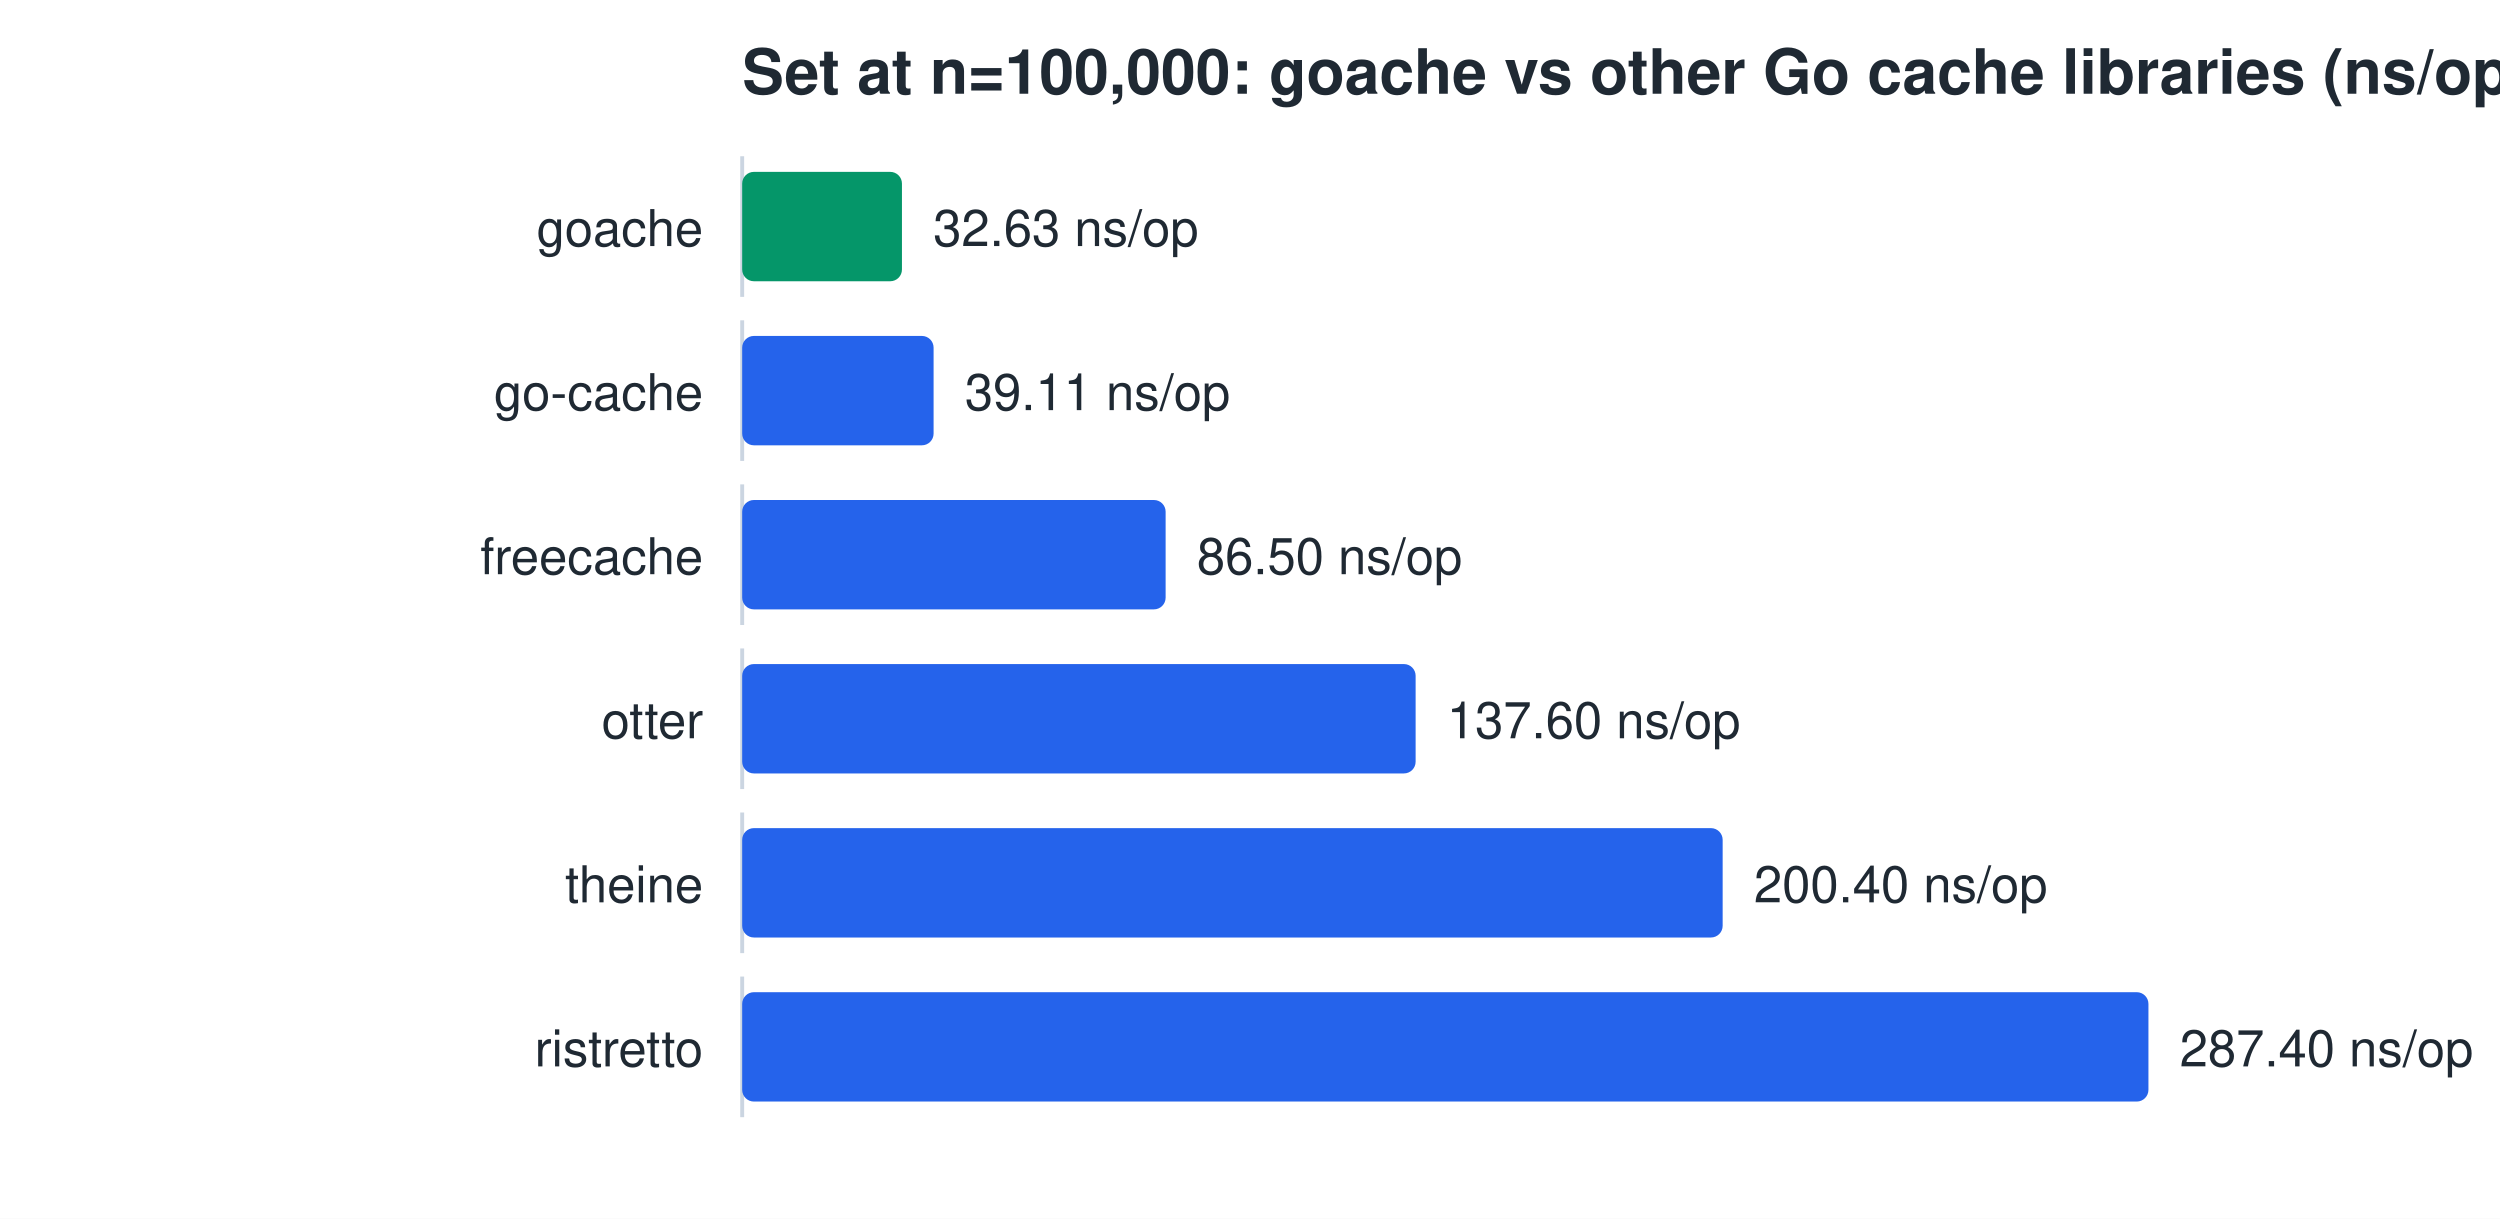
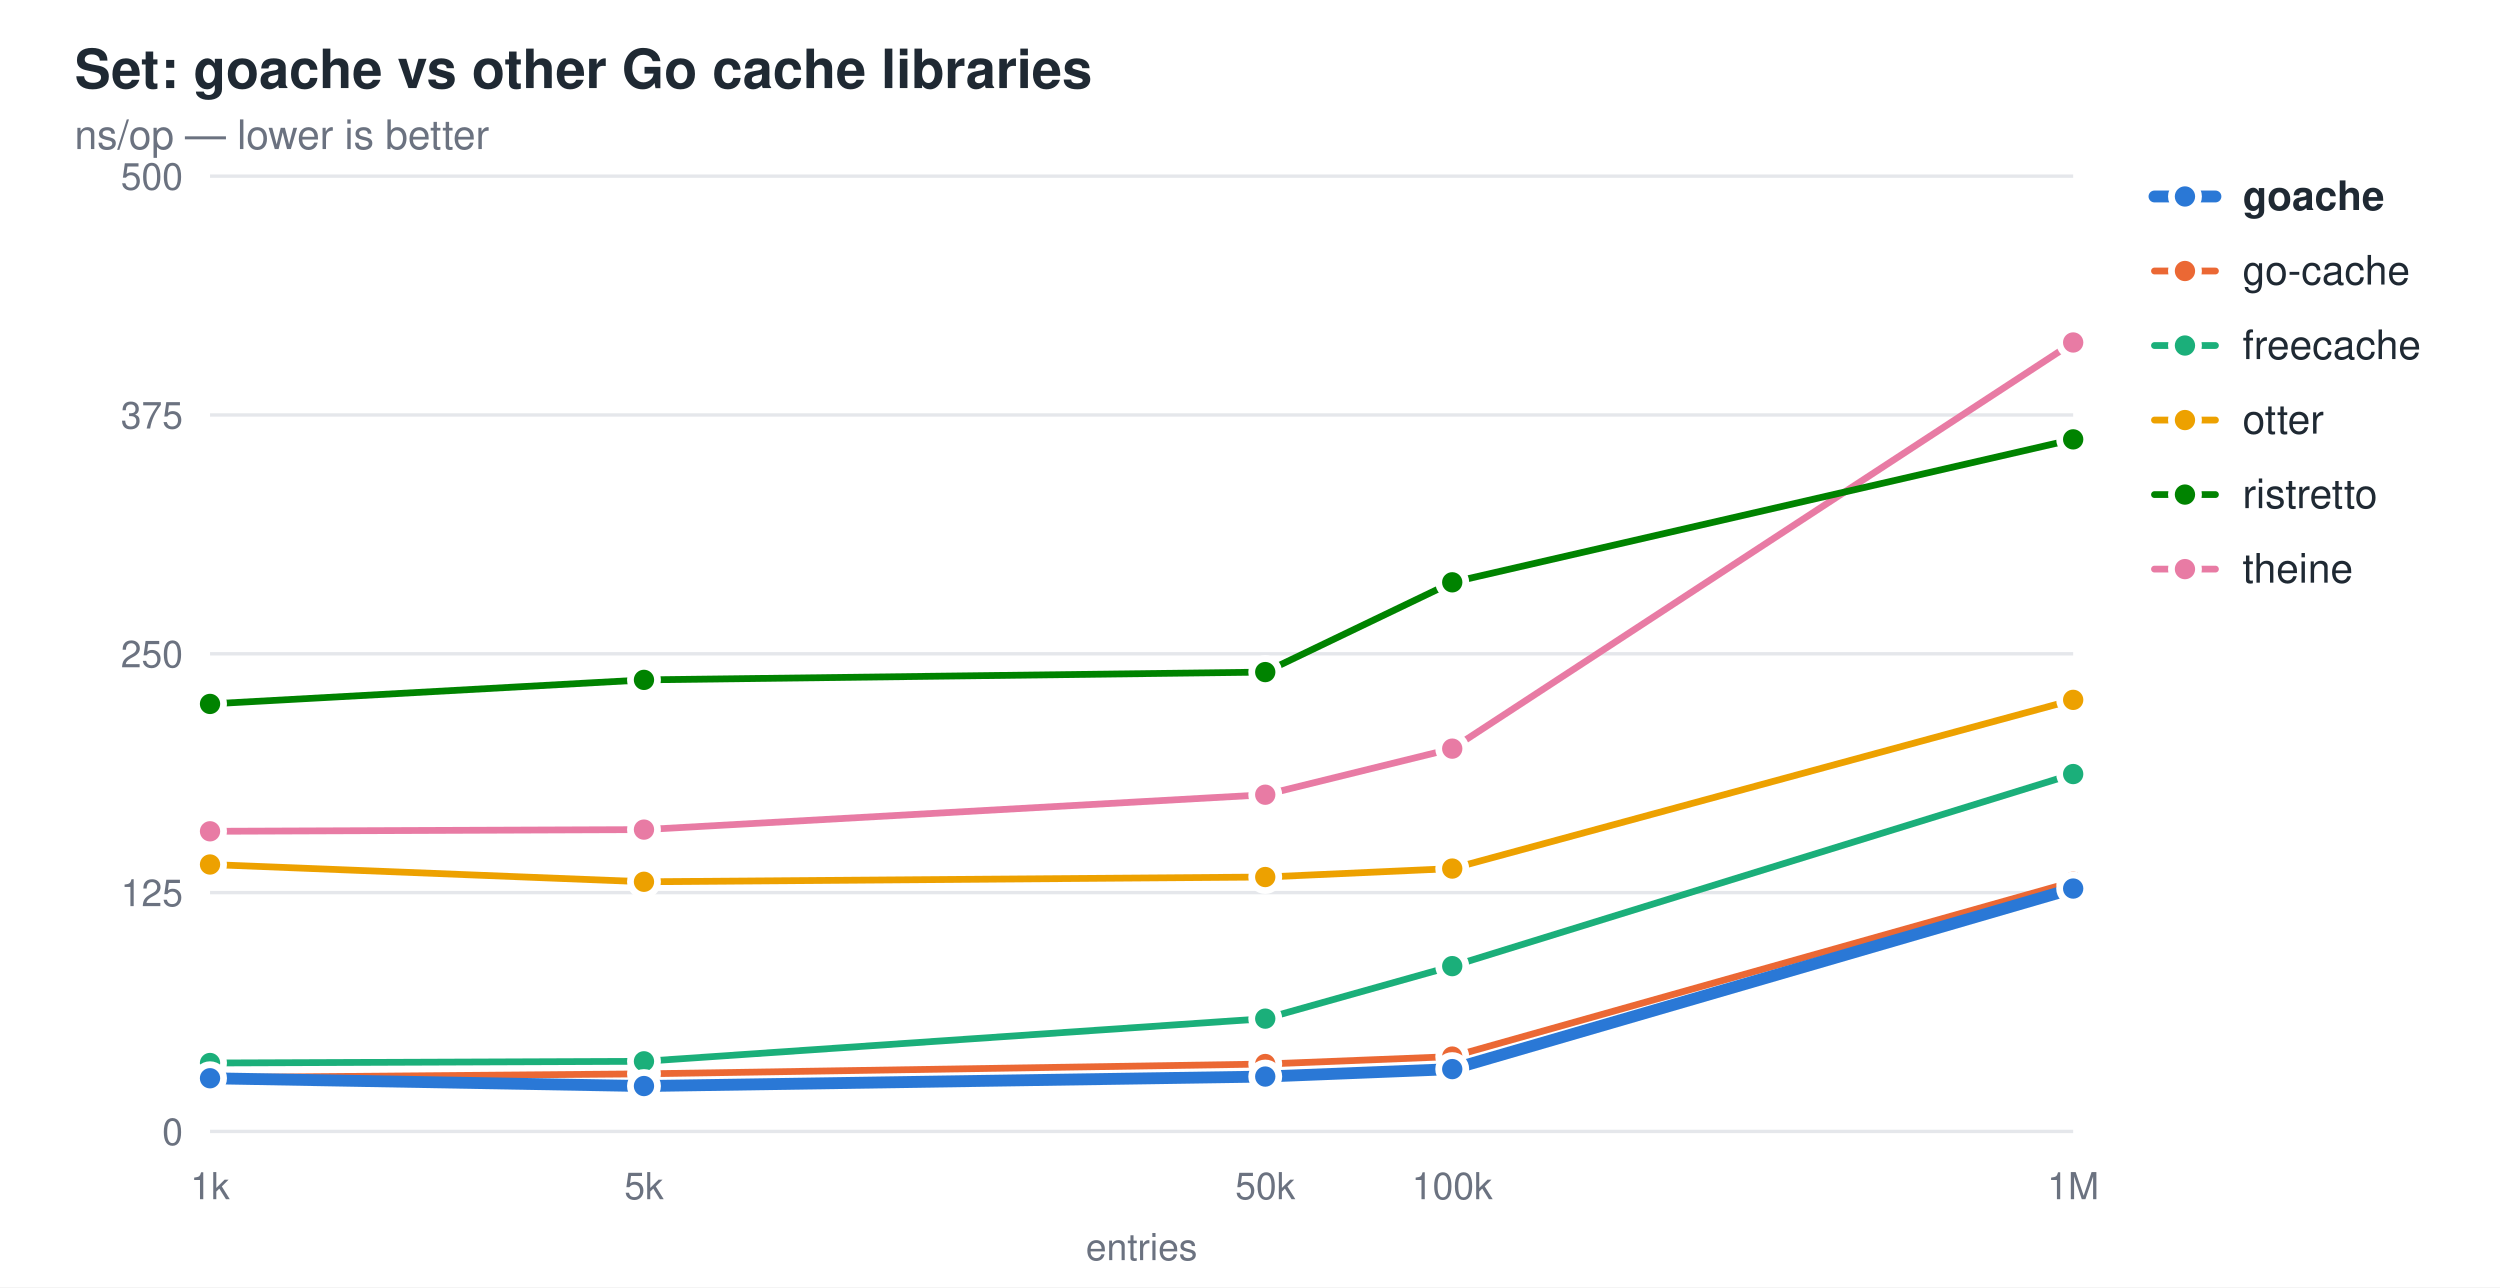
- <svg xmlns="http://www.w3.org/2000/svg" width="640" height="312" viewBox="0 0 640 312" font-family="Segoe UI, Helvetica, Arial, sans-serif">
-   <rect width="640" height="312" fill="#ffffff" />
-   <text x="190" y="24" font-size="16" font-weight="600" fill="#1f2933">Set at n=100,000: goache vs other Go cache libraries (ns/op, lower is better)</text>
-   <line x1="190" y1="40" x2="190" y2="76" stroke="#cbd5e1" stroke-width="1" />
-   <text x="180" y="63" font-size="13" fill="#1f2933" text-anchor="end">goache</text>
-   <rect x="190" y="44" width="40.9" height="28" rx="3" fill="#059669" />
-   <text x="238.9" y="63" font-size="13" fill="#1f2933">32.63 ns/op</text>
-   <line x1="190" y1="82" x2="190" y2="118" stroke="#cbd5e1" stroke-width="1" />
-   <text x="180" y="105" font-size="13" fill="#1f2933" text-anchor="end">go-cache</text>
-   <rect x="190" y="86" width="49.0" height="28" rx="3" fill="#2563eb" />
-   <text x="247.0" y="105" font-size="13" fill="#1f2933">39.11 ns/op</text>
-   <line x1="190" y1="124" x2="190" y2="160" stroke="#cbd5e1" stroke-width="1" />
-   <text x="180" y="147" font-size="13" fill="#1f2933" text-anchor="end">freecache</text>
-   <rect x="190" y="128" width="108.4" height="28" rx="3" fill="#2563eb" />
-   <text x="306.4" y="147" font-size="13" fill="#1f2933">86.50 ns/op</text>
-   <line x1="190" y1="166" x2="190" y2="202" stroke="#cbd5e1" stroke-width="1" />
-   <text x="180" y="189" font-size="13" fill="#1f2933" text-anchor="end">otter</text>
-   <rect x="190" y="170" width="172.4" height="28" rx="3" fill="#2563eb" />
-   <text x="370.4" y="189" font-size="13" fill="#1f2933">137.60 ns/op</text>
-   <line x1="190" y1="208" x2="190" y2="244" stroke="#cbd5e1" stroke-width="1" />
-   <text x="180" y="231" font-size="13" fill="#1f2933" text-anchor="end">theine</text>
-   <rect x="190" y="212" width="251.0" height="28" rx="3" fill="#2563eb" />
-   <text x="449.0" y="231" font-size="13" fill="#1f2933">200.40 ns/op</text>
-   <line x1="190" y1="250" x2="190" y2="286" stroke="#cbd5e1" stroke-width="1" />
-   <text x="180" y="273" font-size="13" fill="#1f2933" text-anchor="end">ristretto</text>
-   <rect x="190" y="254" width="360.0" height="28" rx="3" fill="#2563eb" />
-   <text x="558.0" y="273" font-size="13" fill="#1f2933">287.40 ns/op</text>
+ <svg xmlns="http://www.w3.org/2000/svg" width="738" height="380" viewBox="0 0 738 380" font-family="Segoe UI, Helvetica, Arial, sans-serif">
+   <rect width="738" height="380" fill="#ffffff" />
+   <text x="22" y="26" font-size="16" font-weight="600" fill="#1f2933">Set: goache vs other Go cache libraries</text>
+   <text x="22" y="44" font-size="12" fill="#6b7280">ns/op — lower is better</text>
+   <line x1="62.0" y1="334.0" x2="612.0" y2="334.0" stroke="#e5e7eb" stroke-width="1" />
+   <text x="54.0" y="338.0" font-size="11" fill="#6b7280" text-anchor="end">0</text>
+   <line x1="62.0" y1="263.5" x2="612.0" y2="263.5" stroke="#e5e7eb" stroke-width="1" />
+   <text x="54.0" y="267.5" font-size="11" fill="#6b7280" text-anchor="end">125</text>
+   <line x1="62.0" y1="193.0" x2="612.0" y2="193.0" stroke="#e5e7eb" stroke-width="1" />
+   <text x="54.0" y="197.0" font-size="11" fill="#6b7280" text-anchor="end">250</text>
+   <line x1="62.0" y1="122.5" x2="612.0" y2="122.5" stroke="#e5e7eb" stroke-width="1" />
+   <text x="54.0" y="126.5" font-size="11" fill="#6b7280" text-anchor="end">375</text>
+   <line x1="62.0" y1="52.0" x2="612.0" y2="52.0" stroke="#e5e7eb" stroke-width="1" />
+   <text x="54.0" y="56.0" font-size="11" fill="#6b7280" text-anchor="end">500</text>
+   <text x="62.0" y="354.0" font-size="11" fill="#6b7280" text-anchor="middle">1k</text>
+   <text x="190.1" y="354.0" font-size="11" fill="#6b7280" text-anchor="middle">5k</text>
+   <text x="373.5" y="354.0" font-size="11" fill="#6b7280" text-anchor="middle">50k</text>
+   <text x="428.7" y="354.0" font-size="11" fill="#6b7280" text-anchor="middle">100k</text>
+   <text x="612.0" y="354.0" font-size="11" fill="#6b7280" text-anchor="middle">1M</text>
+   <text x="337.0" y="372.0" font-size="11" fill="#6b7280" text-anchor="middle">entries</text>
+   <path d="M62.0 318.1 L190.1 317.0 L373.5 314.1 L428.7 311.9 L612.0 260.3" fill="none" stroke="#eb6834" stroke-width="2.0" stroke-linejoin="round" stroke-linecap="round" />
+   <circle cx="62.0" cy="318.1" r="4" fill="#eb6834" stroke="#ffffff" stroke-width="2" />
+   <circle cx="190.1" cy="317.0" r="4" fill="#eb6834" stroke="#ffffff" stroke-width="2" />
+   <circle cx="373.5" cy="314.1" r="4" fill="#eb6834" stroke="#ffffff" stroke-width="2" />
+   <circle cx="428.7" cy="311.9" r="4" fill="#eb6834" stroke="#ffffff" stroke-width="2" />
+   <circle cx="612.0" cy="260.3" r="4" fill="#eb6834" stroke="#ffffff" stroke-width="2" />
+   <path d="M62.0 313.8 L190.1 313.3 L373.5 300.7 L428.7 285.2 L612.0 228.5" fill="none" stroke="#1baf7a" stroke-width="2.0" stroke-linejoin="round" stroke-linecap="round" />
+   <circle cx="62.0" cy="313.8" r="4" fill="#1baf7a" stroke="#ffffff" stroke-width="2" />
+   <circle cx="190.1" cy="313.3" r="4" fill="#1baf7a" stroke="#ffffff" stroke-width="2" />
+   <circle cx="373.5" cy="300.7" r="4" fill="#1baf7a" stroke="#ffffff" stroke-width="2" />
+   <circle cx="428.7" cy="285.2" r="4" fill="#1baf7a" stroke="#ffffff" stroke-width="2" />
+   <circle cx="612.0" cy="228.5" r="4" fill="#1baf7a" stroke="#ffffff" stroke-width="2" />
+   <path d="M62.0 255.2 L190.1 260.3 L373.5 258.9 L428.7 256.4 L612.0 206.6" fill="none" stroke="#eda100" stroke-width="2.0" stroke-linejoin="round" stroke-linecap="round" />
+   <circle cx="62.0" cy="255.2" r="4" fill="#eda100" stroke="#ffffff" stroke-width="2" />
+   <circle cx="190.1" cy="260.3" r="4" fill="#eda100" stroke="#ffffff" stroke-width="2" />
+   <circle cx="373.5" cy="258.9" r="4" fill="#eda100" stroke="#ffffff" stroke-width="2" />
+   <circle cx="428.7" cy="256.4" r="4" fill="#eda100" stroke="#ffffff" stroke-width="2" />
+   <circle cx="612.0" cy="206.6" r="4" fill="#eda100" stroke="#ffffff" stroke-width="2" />
+   <path d="M62.0 245.4 L190.1 244.9 L373.5 234.6 L428.7 221.0 L612.0 101.1" fill="none" stroke="#e87ba4" stroke-width="2.0" stroke-linejoin="round" stroke-linecap="round" />
+   <circle cx="62.0" cy="245.4" r="4" fill="#e87ba4" stroke="#ffffff" stroke-width="2" />
+   <circle cx="190.1" cy="244.9" r="4" fill="#e87ba4" stroke="#ffffff" stroke-width="2" />
+   <circle cx="373.5" cy="234.6" r="4" fill="#e87ba4" stroke="#ffffff" stroke-width="2" />
+   <circle cx="428.7" cy="221.0" r="4" fill="#e87ba4" stroke="#ffffff" stroke-width="2" />
+   <circle cx="612.0" cy="101.1" r="4" fill="#e87ba4" stroke="#ffffff" stroke-width="2" />
+   <path d="M62.0 207.8 L190.1 200.7 L373.5 198.4 L428.7 171.9 L612.0 129.7" fill="none" stroke="#008300" stroke-width="2.0" stroke-linejoin="round" stroke-linecap="round" />
+   <circle cx="62.0" cy="207.8" r="4" fill="#008300" stroke="#ffffff" stroke-width="2" />
+   <circle cx="190.1" cy="200.7" r="4" fill="#008300" stroke="#ffffff" stroke-width="2" />
+   <circle cx="373.5" cy="198.4" r="4" fill="#008300" stroke="#ffffff" stroke-width="2" />
+   <circle cx="428.7" cy="171.9" r="4" fill="#008300" stroke="#ffffff" stroke-width="2" />
+   <circle cx="612.0" cy="129.7" r="4" fill="#008300" stroke="#ffffff" stroke-width="2" />
+   <path d="M62.0 318.3 L190.1 320.6 L373.5 317.8 L428.7 315.6 L612.0 262.3" fill="none" stroke="#2a78d6" stroke-width="3.5" stroke-linejoin="round" stroke-linecap="round" />
+   <circle cx="62.0" cy="318.3" r="4" fill="#2a78d6" stroke="#ffffff" stroke-width="2" />
+   <circle cx="190.1" cy="320.6" r="4" fill="#2a78d6" stroke="#ffffff" stroke-width="2" />
+   <circle cx="373.5" cy="317.8" r="4" fill="#2a78d6" stroke="#ffffff" stroke-width="2" />
+   <circle cx="428.7" cy="315.6" r="4" fill="#2a78d6" stroke="#ffffff" stroke-width="2" />
+   <circle cx="612.0" cy="262.3" r="4" fill="#2a78d6" stroke="#ffffff" stroke-width="2" />
+   <line x1="636.0" y1="58.0" x2="654.0" y2="58.0" stroke="#2a78d6" stroke-width="3.5" stroke-linecap="round" />
+   <circle cx="645.0" cy="58.0" r="4" fill="#2a78d6" stroke="#ffffff" stroke-width="2" />
+   <text x="662.0" y="62.0" font-size="12" font-weight="600" fill="#1f2933">goache</text>
+   <line x1="636.0" y1="80.0" x2="654.0" y2="80.0" stroke="#eb6834" stroke-width="2.0" stroke-linecap="round" />
+   <circle cx="645.0" cy="80.0" r="4" fill="#eb6834" stroke="#ffffff" stroke-width="2" />
+   <text x="662.0" y="84.0" font-size="12" font-weight="400" fill="#1f2933">go-cache</text>
+   <line x1="636.0" y1="102.0" x2="654.0" y2="102.0" stroke="#1baf7a" stroke-width="2.0" stroke-linecap="round" />
+   <circle cx="645.0" cy="102.0" r="4" fill="#1baf7a" stroke="#ffffff" stroke-width="2" />
+   <text x="662.0" y="106.0" font-size="12" font-weight="400" fill="#1f2933">freecache</text>
+   <line x1="636.0" y1="124.0" x2="654.0" y2="124.0" stroke="#eda100" stroke-width="2.0" stroke-linecap="round" />
+   <circle cx="645.0" cy="124.0" r="4" fill="#eda100" stroke="#ffffff" stroke-width="2" />
+   <text x="662.0" y="128.0" font-size="12" font-weight="400" fill="#1f2933">otter</text>
+   <line x1="636.0" y1="146.0" x2="654.0" y2="146.0" stroke="#008300" stroke-width="2.0" stroke-linecap="round" />
+   <circle cx="645.0" cy="146.0" r="4" fill="#008300" stroke="#ffffff" stroke-width="2" />
+   <text x="662.0" y="150.0" font-size="12" font-weight="400" fill="#1f2933">ristretto</text>
+   <line x1="636.0" y1="168.0" x2="654.0" y2="168.0" stroke="#e87ba4" stroke-width="2.0" stroke-linecap="round" />
+   <circle cx="645.0" cy="168.0" r="4" fill="#e87ba4" stroke="#ffffff" stroke-width="2" />
+   <text x="662.0" y="172.0" font-size="12" font-weight="400" fill="#1f2933">theine</text>
</svg>
